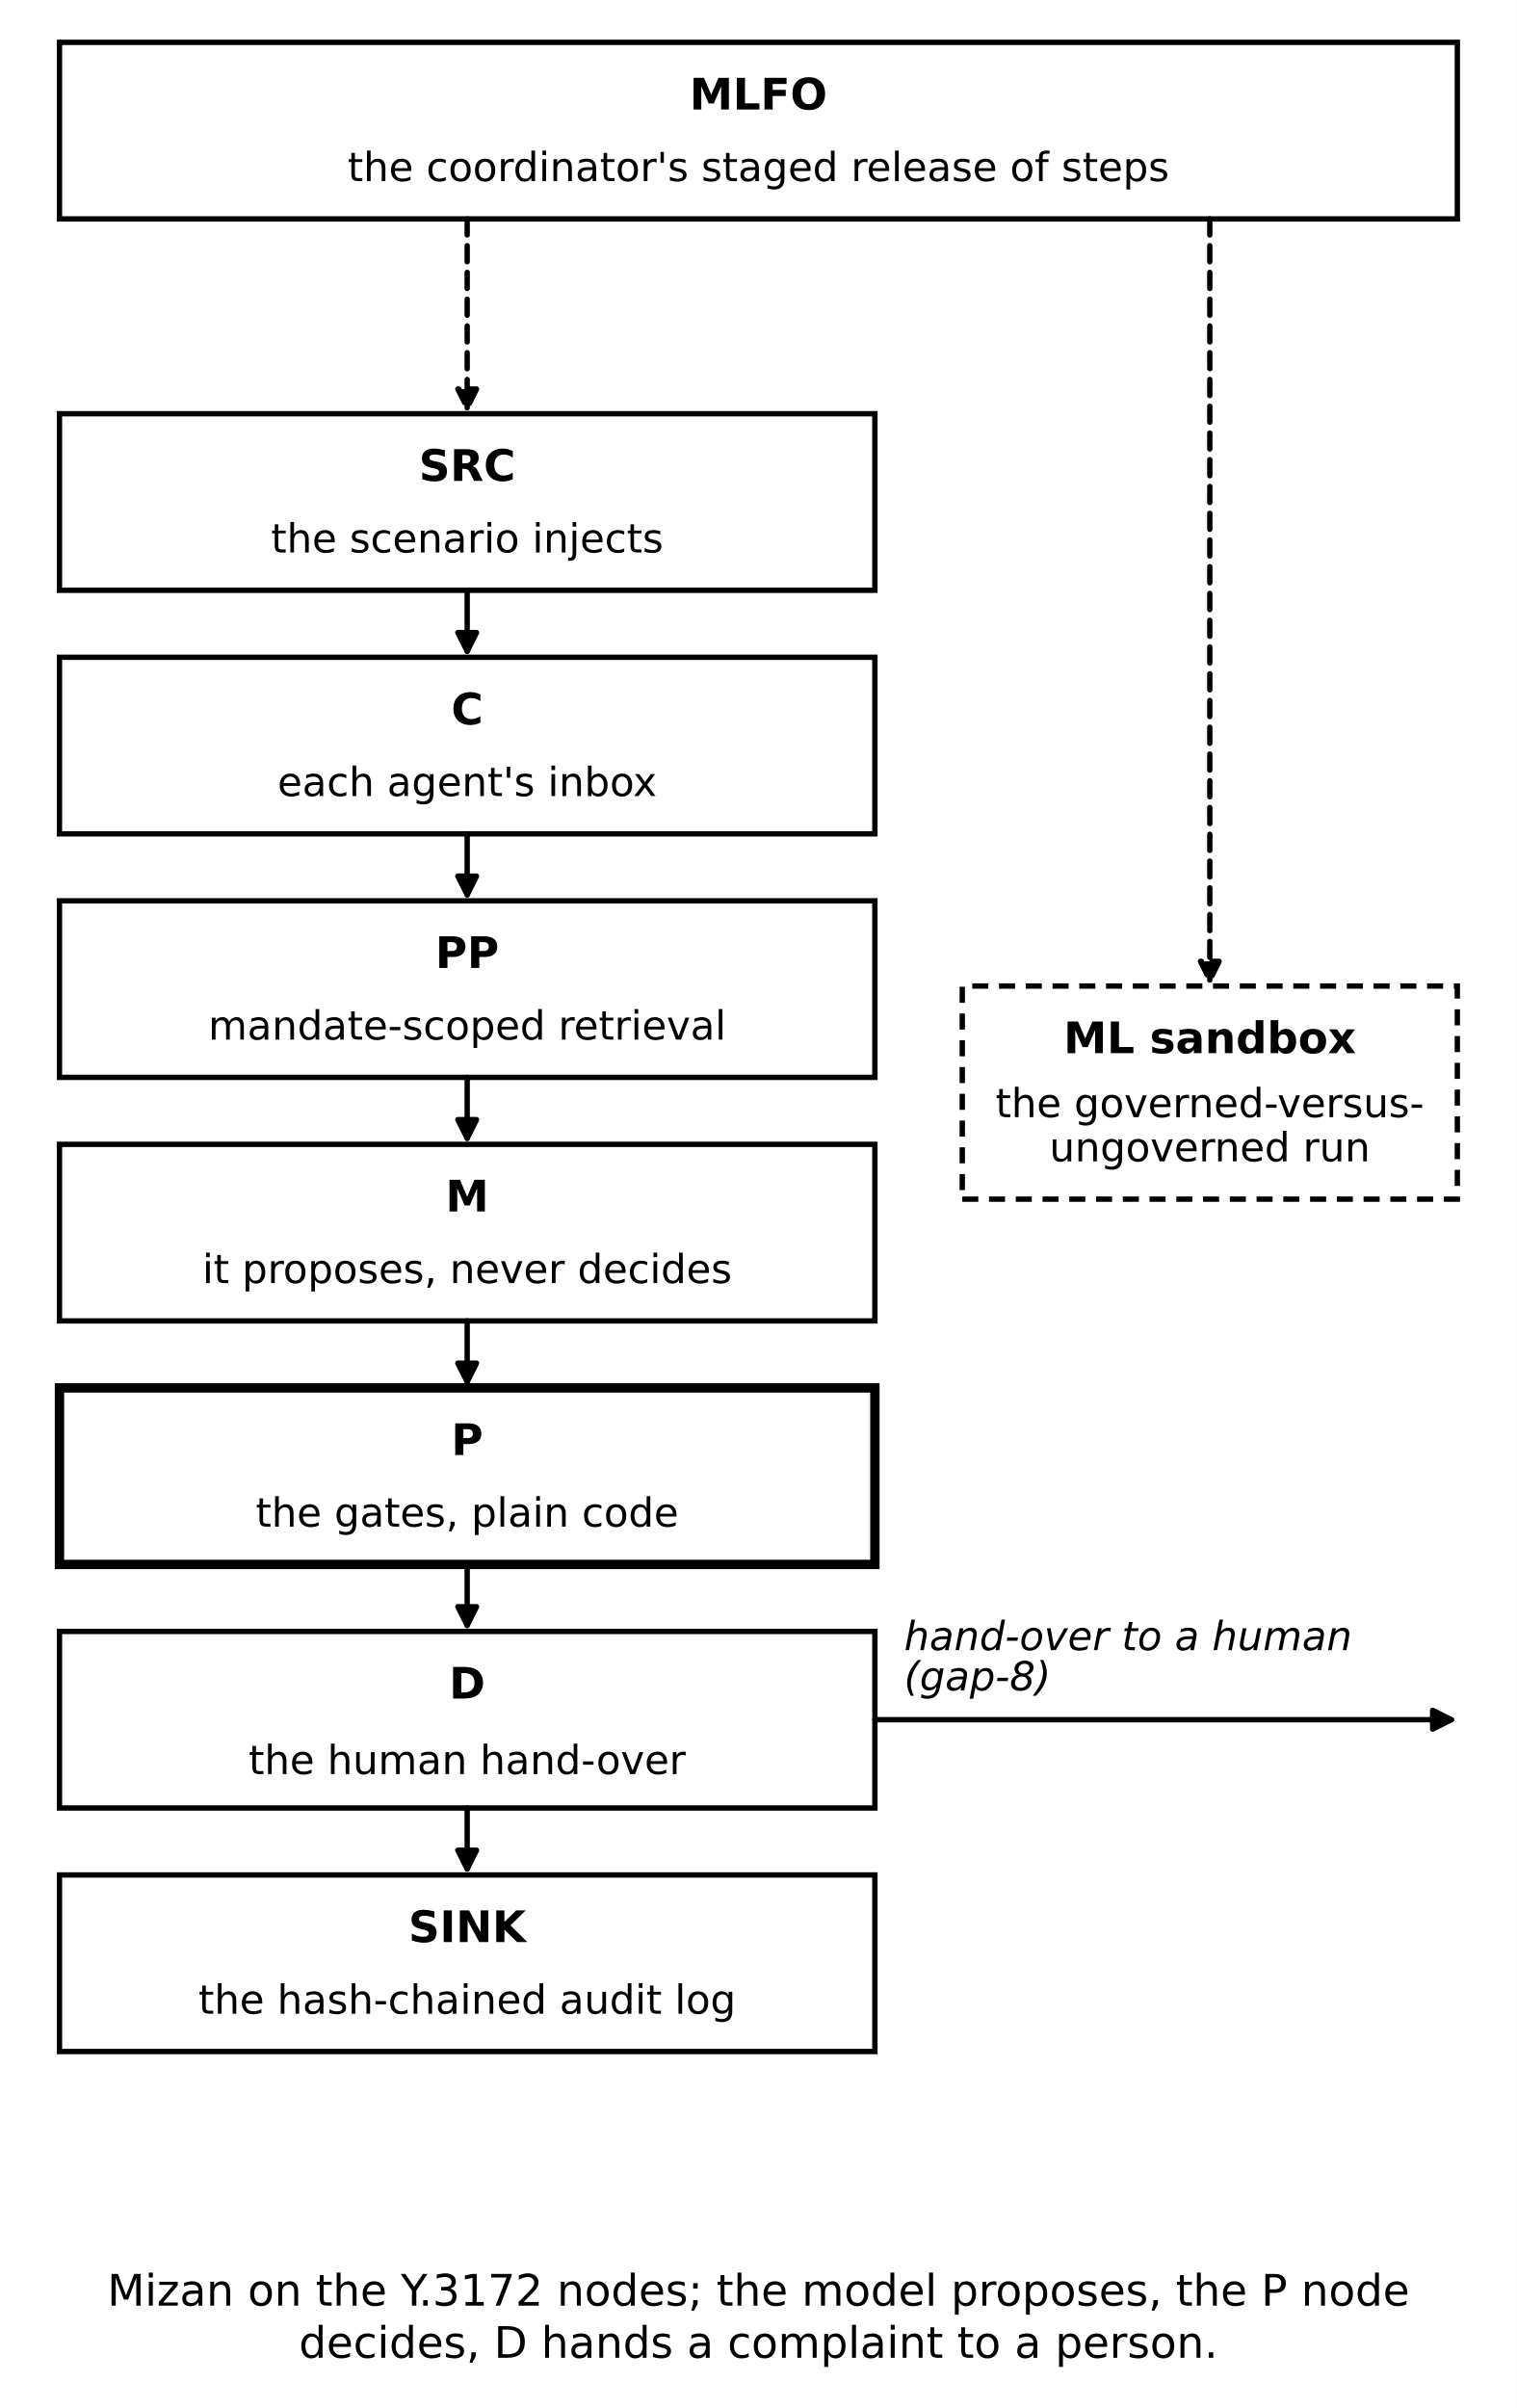
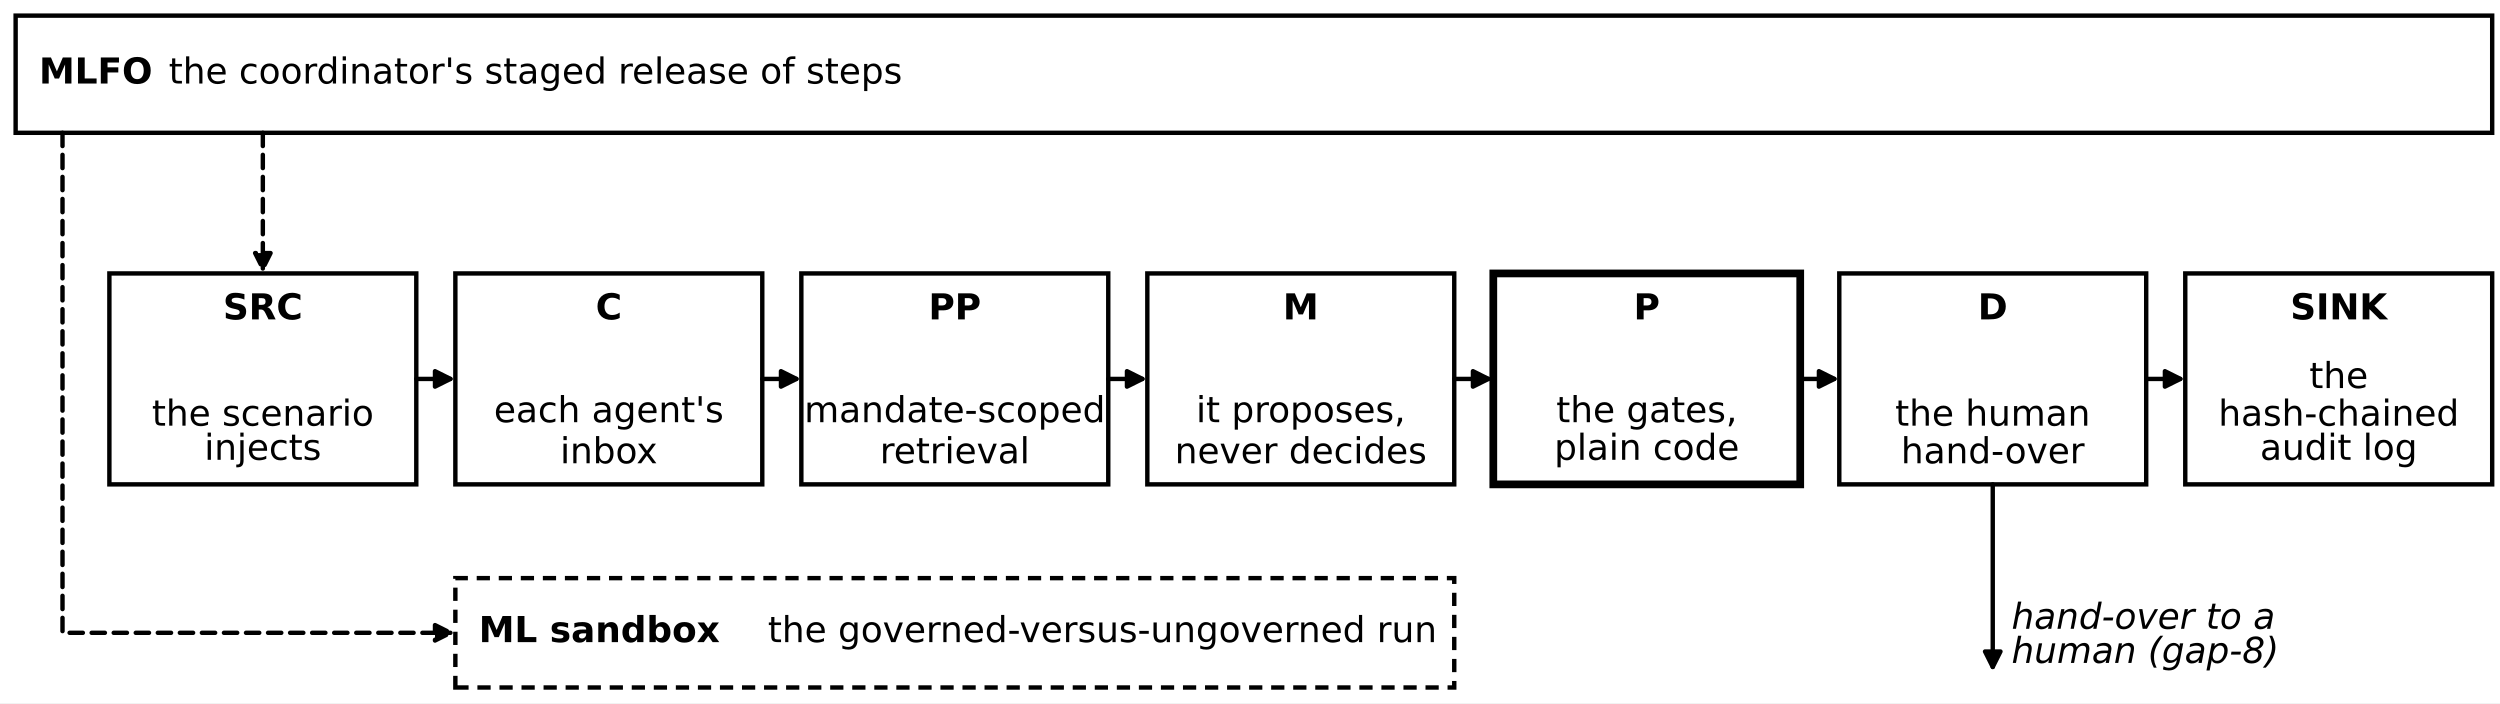
- <svg xmlns="http://www.w3.org/2000/svg" width="226.772pt" height="360pt" viewBox="0 0 226.772 360" version="1.1">
+ <svg xmlns="http://www.w3.org/2000/svg" width="453.543pt" height="127.559pt" viewBox="0 0 453.543 127.559" version="1.1">
  <defs>
    <style type="text/css">*{stroke-linejoin: round; stroke-linecap: butt}</style>
  </defs>
  <g id="figure_1">
    <g id="patch_1">
-       <path d="M 0 360  L 226.772 360  L 226.772 0  L 0 0  z " style="fill: #ffffff" />
+       <path d="M 0 127.559  L 453.543 127.559  L 453.543 0  L 0 0  z " style="fill: #ffffff" />
    </g>
    <g id="axes_1">
      <g id="patch_2">
-         <path d="M 8.889 32.727  L 217.882 32.727  L 217.882 6.331  L 8.889 6.331  L 8.889 32.727  z " clip-path="url(#p07bb248b65)" style="fill: none; stroke: #000000; stroke-width: 0.8; stroke-linejoin: miter" />
+         <path d="M 2.835 24.094  L 452.126 24.094  L 452.126 2.835  L 2.835 2.835  L 2.835 24.094  z " clip-path="url(#pa378307eb1)" style="fill: none; stroke: #000000; stroke-width: 0.8; stroke-linejoin: miter" />
      </g>
      <g id="patch_3">
-         <path d="M 8.889 88.251  L 130.802 88.251  L 130.802 61.855  L 8.889 61.855  L 8.889 88.251  z " clip-path="url(#p07bb248b65)" style="fill: none; stroke: #000000; stroke-width: 0.8; stroke-linejoin: miter" />
+         <path d="M 19.843 87.874  L 75.523 87.874  L 75.523 49.606  L 19.843 49.606  L 19.843 87.874  z " clip-path="url(#pa378307eb1)" style="fill: none; stroke: #000000; stroke-width: 0.8; stroke-linejoin: miter" />
      </g>
      <g id="patch_4">
-         <path d="M 8.889 124.66  L 130.802 124.66  L 130.802 98.264  L 8.889 98.264  L 8.889 124.66  z " clip-path="url(#p07bb248b65)" style="fill: none; stroke: #000000; stroke-width: 0.8; stroke-linejoin: miter" />
+         <path d="M 82.61 87.874  L 138.29 87.874  L 138.29 49.606  L 82.61 49.606  L 82.61 87.874  z " clip-path="url(#pa378307eb1)" style="fill: none; stroke: #000000; stroke-width: 0.8; stroke-linejoin: miter" />
      </g>
      <g id="patch_5">
-         <path d="M 69.846 88.251  Q 69.846 93.257 69.846 97.369  " clip-path="url(#p07bb248b65)" style="fill: none; stroke: #000000; stroke-width: 0.8; stroke-linecap: round" />
-         <path d="M 71.246 94.569  L 69.846 97.369  L 68.446 94.569  z " clip-path="url(#p07bb248b65)" style="stroke: #000000; stroke-width: 0.8; stroke-linecap: round" />
+         <path d="M 75.523 68.74  Q 79.066 68.74 81.715 68.74  " clip-path="url(#pa378307eb1)" style="fill: none; stroke: #000000; stroke-width: 0.8; stroke-linecap: round" />
+         <path d="M 78.915 67.34  L 81.715 68.74  L 78.915 70.14  z " clip-path="url(#pa378307eb1)" style="stroke: #000000; stroke-width: 0.8; stroke-linecap: round" />
      </g>
      <g id="patch_6">
-         <path d="M 8.889 161.069  L 130.802 161.069  L 130.802 134.673  L 8.889 134.673  L 8.889 161.069  z " clip-path="url(#p07bb248b65)" style="fill: none; stroke: #000000; stroke-width: 0.8; stroke-linejoin: miter" />
+         <path d="M 145.377 87.874  L 201.057 87.874  L 201.057 49.606  L 145.377 49.606  L 145.377 87.874  z " clip-path="url(#pa378307eb1)" style="fill: none; stroke: #000000; stroke-width: 0.8; stroke-linejoin: miter" />
      </g>
      <g id="patch_7">
-         <path d="M 69.846 124.66  Q 69.846 129.666 69.846 133.778  " clip-path="url(#p07bb248b65)" style="fill: none; stroke: #000000; stroke-width: 0.8; stroke-linecap: round" />
-         <path d="M 71.246 130.978  L 69.846 133.778  L 68.446 130.978  z " clip-path="url(#p07bb248b65)" style="stroke: #000000; stroke-width: 0.8; stroke-linecap: round" />
+         <path d="M 138.29 68.74  Q 141.834 68.74 144.482 68.74  " clip-path="url(#pa378307eb1)" style="fill: none; stroke: #000000; stroke-width: 0.8; stroke-linecap: round" />
+         <path d="M 141.682 67.34  L 144.482 68.74  L 141.682 70.14  z " clip-path="url(#pa378307eb1)" style="stroke: #000000; stroke-width: 0.8; stroke-linecap: round" />
      </g>
      <g id="patch_8">
-         <path d="M 8.889 197.478  L 130.802 197.478  L 130.802 171.082  L 8.889 171.082  L 8.889 197.478  z " clip-path="url(#p07bb248b65)" style="fill: none; stroke: #000000; stroke-width: 0.8; stroke-linejoin: miter" />
+         <path d="M 208.144 87.874  L 263.825 87.874  L 263.825 49.606  L 208.144 49.606  L 208.144 87.874  z " clip-path="url(#pa378307eb1)" style="fill: none; stroke: #000000; stroke-width: 0.8; stroke-linejoin: miter" />
      </g>
      <g id="patch_9">
-         <path d="M 69.846 161.069  Q 69.846 166.076 69.846 170.187  " clip-path="url(#p07bb248b65)" style="fill: none; stroke: #000000; stroke-width: 0.8; stroke-linecap: round" />
-         <path d="M 71.246 167.387  L 69.846 170.187  L 68.446 167.387  z " clip-path="url(#p07bb248b65)" style="stroke: #000000; stroke-width: 0.8; stroke-linecap: round" />
+         <path d="M 201.057 68.74  Q 204.601 68.74 207.25 68.74  " clip-path="url(#pa378307eb1)" style="fill: none; stroke: #000000; stroke-width: 0.8; stroke-linecap: round" />
+         <path d="M 204.45 67.34  L 207.25 68.74  L 204.45 70.14  z " clip-path="url(#pa378307eb1)" style="stroke: #000000; stroke-width: 0.8; stroke-linecap: round" />
      </g>
      <g id="patch_10">
-         <path d="M 8.889 233.887  L 130.802 233.887  L 130.802 207.491  L 8.889 207.491  L 8.889 233.887  z " clip-path="url(#p07bb248b65)" style="fill: none; stroke: #000000; stroke-width: 1.4; stroke-linejoin: miter" />
+         <path d="M 270.911 87.874  L 326.592 87.874  L 326.592 49.606  L 270.911 49.606  L 270.911 87.874  z " clip-path="url(#pa378307eb1)" style="fill: none; stroke: #000000; stroke-width: 1.4; stroke-linejoin: miter" />
      </g>
      <g id="patch_11">
-         <path d="M 69.846 197.478  Q 69.846 202.485 69.846 206.596  " clip-path="url(#p07bb248b65)" style="fill: none; stroke: #000000; stroke-width: 0.8; stroke-linecap: round" />
-         <path d="M 71.246 203.796  L 69.846 206.596  L 68.446 203.796  z " clip-path="url(#p07bb248b65)" style="stroke: #000000; stroke-width: 0.8; stroke-linecap: round" />
+         <path d="M 263.825 68.74  Q 267.368 68.74 270.017 68.74  " clip-path="url(#pa378307eb1)" style="fill: none; stroke: #000000; stroke-width: 0.8; stroke-linecap: round" />
+         <path d="M 267.217 67.34  L 270.017 68.74  L 267.217 70.14  z " clip-path="url(#pa378307eb1)" style="stroke: #000000; stroke-width: 0.8; stroke-linecap: round" />
      </g>
      <g id="patch_12">
-         <path d="M 8.889 270.297  L 130.802 270.297  L 130.802 243.9  L 8.889 243.9  L 8.889 270.297  z " clip-path="url(#p07bb248b65)" style="fill: none; stroke: #000000; stroke-width: 0.8; stroke-linejoin: miter" />
+         <path d="M 333.678 87.874  L 389.359 87.874  L 389.359 49.606  L 333.678 49.606  L 333.678 87.874  z " clip-path="url(#pa378307eb1)" style="fill: none; stroke: #000000; stroke-width: 0.8; stroke-linejoin: miter" />
      </g>
      <g id="patch_13">
-         <path d="M 69.846 233.887  Q 69.846 238.894 69.846 243.006  " clip-path="url(#p07bb248b65)" style="fill: none; stroke: #000000; stroke-width: 0.8; stroke-linecap: round" />
-         <path d="M 71.246 240.206  L 69.846 243.006  L 68.446 240.206  z " clip-path="url(#p07bb248b65)" style="stroke: #000000; stroke-width: 0.8; stroke-linecap: round" />
+         <path d="M 326.592 68.74  Q 330.135 68.74 332.784 68.74  " clip-path="url(#pa378307eb1)" style="fill: none; stroke: #000000; stroke-width: 0.8; stroke-linecap: round" />
+         <path d="M 329.984 67.34  L 332.784 68.74  L 329.984 70.14  z " clip-path="url(#pa378307eb1)" style="stroke: #000000; stroke-width: 0.8; stroke-linecap: round" />
      </g>
      <g id="patch_14">
-         <path d="M 8.889 306.706  L 130.802 306.706  L 130.802 280.309  L 8.889 280.309  L 8.889 306.706  z " clip-path="url(#p07bb248b65)" style="fill: none; stroke: #000000; stroke-width: 0.8; stroke-linejoin: miter" />
+         <path d="M 396.445 87.874  L 452.126 87.874  L 452.126 49.606  L 396.445 49.606  L 396.445 87.874  z " clip-path="url(#pa378307eb1)" style="fill: none; stroke: #000000; stroke-width: 0.8; stroke-linejoin: miter" />
      </g>
      <g id="patch_15">
-         <path d="M 69.846 270.297  Q 69.846 275.303 69.846 279.415  " clip-path="url(#p07bb248b65)" style="fill: none; stroke: #000000; stroke-width: 0.8; stroke-linecap: round" />
-         <path d="M 71.246 276.615  L 69.846 279.415  L 68.446 276.615  z " clip-path="url(#p07bb248b65)" style="stroke: #000000; stroke-width: 0.8; stroke-linecap: round" />
+         <path d="M 389.359 68.74  Q 392.902 68.74 395.551 68.74  " clip-path="url(#pa378307eb1)" style="fill: none; stroke: #000000; stroke-width: 0.8; stroke-linecap: round" />
+         <path d="M 392.751 67.34  L 395.551 68.74  L 392.751 70.14  z " clip-path="url(#pa378307eb1)" style="stroke: #000000; stroke-width: 0.8; stroke-linecap: round" />
      </g>
      <g id="patch_16">
-         <path d="M 69.846 32.727  Q 69.846 47.291 69.846 60.96  " clip-path="url(#p07bb248b65)" style="fill: none; stroke-dasharray: 2.4,1.6; stroke-dashoffset: 0; stroke: #000000; stroke-width: 0.8; stroke-linecap: round" />
-         <path d="M 71.246 58.16  L 69.846 60.96  L 68.446 58.16  z " clip-path="url(#p07bb248b65)" style="stroke-dasharray: 2.4,1.6; stroke-dashoffset: 0; stroke: #000000; stroke-width: 0.8; stroke-linecap: round" />
+         <path d="M 47.683 24.094  Q 47.683 36.85 47.683 48.712  " clip-path="url(#pa378307eb1)" style="fill: none; stroke-dasharray: 2.4,1.6; stroke-dashoffset: 0; stroke: #000000; stroke-width: 0.8; stroke-linecap: round" />
+         <path d="M 49.083 45.912  L 47.683 48.712  L 46.283 45.912  z " clip-path="url(#pa378307eb1)" style="stroke-dasharray: 2.4,1.6; stroke-dashoffset: 0; stroke: #000000; stroke-width: 0.8; stroke-linecap: round" />
      </g>
      <g id="patch_17">
-         <path d="M 143.864 179.274  L 217.882 179.274  L 217.882 147.416  L 143.864 147.416  L 143.864 179.274  z " clip-path="url(#p07bb248b65)" style="fill: none; stroke-dasharray: 2.4,1.6; stroke-dashoffset: 0; stroke: #000000; stroke-width: 0.8; stroke-linejoin: miter" />
+         <path d="M 82.61 124.724  L 263.825 124.724  L 263.825 104.882  L 82.61 104.882  L 82.61 124.724  z " clip-path="url(#pa378307eb1)" style="fill: none; stroke-dasharray: 2.4,1.6; stroke-dashoffset: 0; stroke: #000000; stroke-width: 0.8; stroke-linejoin: miter" />
      </g>
      <g id="patch_18">
-         <path d="M 180.873 32.727  Q 180.873 90.072 180.873 146.521  " clip-path="url(#p07bb248b65)" style="fill: none; stroke-dasharray: 2.4,1.6; stroke-dashoffset: 0; stroke: #000000; stroke-width: 0.8; stroke-linecap: round" />
-         <path d="M 182.273 143.721  L 180.873 146.521  L 179.473 143.721  z " clip-path="url(#p07bb248b65)" style="stroke-dasharray: 2.4,1.6; stroke-dashoffset: 0; stroke: #000000; stroke-width: 0.8; stroke-linecap: round" />
+         <path d="M 11.339 24.094  L 11.339 114.803  L 81.715 114.803  " clip-path="url(#pa378307eb1)" style="fill: none; stroke-dasharray: 2.4,1.6; stroke-dashoffset: 0; stroke: #000000; stroke-width: 0.8; stroke-linecap: round" />
+         <path d="M 78.915 113.403  L 81.715 114.803  L 78.915 116.203  z " clip-path="url(#pa378307eb1)" style="stroke-dasharray: 2.4,1.6; stroke-dashoffset: 0; stroke: #000000; stroke-width: 0.8; stroke-linecap: round" />
      </g>
      <g id="patch_19">
-         <path d="M 130.802 257.098  Q 174.342 257.098 216.988 257.098  " clip-path="url(#p07bb248b65)" style="fill: none; stroke: #000000; stroke-width: 0.8; stroke-linecap: round" />
-         <path d="M 214.188 255.698  L 216.988 257.098  L 214.188 258.498  z " clip-path="url(#p07bb248b65)" style="stroke: #000000; stroke-width: 0.8; stroke-linecap: round" />
+         <path d="M 361.519 87.874  Q 361.519 104.882 361.519 120.995  " clip-path="url(#pa378307eb1)" style="fill: none; stroke: #000000; stroke-width: 0.8; stroke-linecap: round" />
+         <path d="M 362.919 118.195  L 361.519 120.995  L 360.119 118.195  z " clip-path="url(#pa378307eb1)" style="stroke: #000000; stroke-width: 0.8; stroke-linecap: round" />
      </g>
      <g id="text_1">
-         <text style="font-weight: 700; font-size: 6.5px; font-family: 'DejaVu Sans'; text-anchor: middle" x="113.386" y="16.366" transform="rotate(-0 113.3858 16.36643)">MLFO</text>
+         <text style="font-weight: 700; font-size: 6.5px; font-family: 'DejaVu Sans'; text-anchor: start" x="7.087" y="15.153" transform="rotate(-0 7.086614 15.15304)">MLFO</text>
      </g>
      <g id="text_2">
-         <text style="font-size: 6px; font-family: 'DejaVu Sans'; text-anchor: middle" x="113.386" y="27.078" transform="rotate(-0 113.3858 27.0779)">the coordinator's staged release of steps</text>
+         <text style="font-size: 6.5px; font-family: 'DejaVu Sans'; text-anchor: start" x="30.614" y="15.153" transform="rotate(-0 30.61417 15.1533)">the coordinator's staged release of steps</text>
      </g>
      <g id="text_3">
-         <text style="font-weight: 700; font-size: 6.5px; font-family: 'DejaVu Sans'; text-anchor: middle" x="69.846" y="71.89" transform="rotate(-0 69.84567 71.89029)">SRC</text>
+         <text style="font-weight: 700; font-size: 6.5px; font-family: 'DejaVu Sans'; text-anchor: middle" x="47.683" y="57.946" transform="rotate(-0 47.68279 57.94635)">SRC</text>
      </g>
      <g id="text_4">
-         <text style="font-size: 6px; font-family: 'DejaVu Sans'; text-anchor: middle" x="69.846" y="82.602" transform="rotate(-0 69.84567 82.60176)">the scenario injects</text>
+         <text style="font-size: 6.5px; font-family: 'DejaVu Sans'" transform="translate(27.55767 77.22515)">the scenario</text>
+         <text style="font-size: 6.5px; font-family: 'DejaVu Sans'" transform="translate(37.06341 83.42046)">injects</text>
      </g>
      <g id="text_5">
-         <text style="font-weight: 700; font-size: 6.5px; font-family: 'DejaVu Sans'; text-anchor: middle" x="69.846" y="108.299" transform="rotate(-0 69.84567 108.2994)">C</text>
+         <text style="font-weight: 700; font-size: 6.5px; font-family: 'DejaVu Sans'; text-anchor: middle" x="110.45" y="57.946" transform="rotate(-0 110.4499 57.94635)">C</text>
      </g>
      <g id="text_6">
-         <text style="font-size: 6px; font-family: 'DejaVu Sans'; text-anchor: middle" x="69.846" y="119.011" transform="rotate(-0 69.84567 119.0109)">each agent's inbox</text>
+         <text style="font-size: 6.5px; font-family: 'DejaVu Sans'" transform="translate(89.60424 76.59546)">each agent's</text>
+         <text style="font-size: 6.5px; font-family: 'DejaVu Sans'" transform="translate(101.612 84.05015)">inbox</text>
      </g>
      <g id="text_7">
-         <text style="font-weight: 700; font-size: 6.5px; font-family: 'DejaVu Sans'; text-anchor: middle" x="69.846" y="144.708" transform="rotate(-0 69.84567 144.7085)">PP</text>
+         <text style="font-weight: 700; font-size: 6.5px; font-family: 'DejaVu Sans'; text-anchor: middle" x="173.217" y="57.946" transform="rotate(-0 173.2171 57.94635)">PP</text>
      </g>
      <g id="text_8">
-         <text style="font-size: 6px; font-family: 'DejaVu Sans'; text-anchor: middle" x="69.846" y="155.42" transform="rotate(-0 69.84567 155.4199)">mandate-scoped retrieval</text>
+         <text style="font-size: 6.5px; font-family: 'DejaVu Sans'" transform="translate(145.9039 76.59546)">mandate-scoped</text>
+         <text style="font-size: 6.5px; font-family: 'DejaVu Sans'" transform="translate(159.6219 84.05015)">retrieval</text>
      </g>
      <g id="text_9">
-         <text style="font-weight: 700; font-size: 6.5px; font-family: 'DejaVu Sans'; text-anchor: middle" x="69.846" y="181.118" transform="rotate(-0 69.84567 181.1176)">M</text>
+         <text style="font-weight: 700; font-size: 6.5px; font-family: 'DejaVu Sans'; text-anchor: middle" x="235.984" y="57.946" transform="rotate(-0 235.9843 57.94635)">M</text>
      </g>
      <g id="text_10">
-         <text style="font-size: 6px; font-family: 'DejaVu Sans'; text-anchor: middle" x="69.846" y="191.829" transform="rotate(-0 69.84567 191.829)">it proposes, never decides</text>
+         <text style="font-size: 6.5px; font-family: 'DejaVu Sans'" transform="translate(216.9875 76.59546)">it proposes,</text>
+         <text style="font-size: 6.5px; font-family: 'DejaVu Sans'" transform="translate(213.1235 84.05015)">never decides</text>
      </g>
      <g id="text_11">
-         <text style="font-weight: 700; font-size: 6.5px; font-family: 'DejaVu Sans'; text-anchor: middle" x="69.846" y="217.527" transform="rotate(-0 69.84567 217.5267)">P</text>
+         <text style="font-weight: 700; font-size: 6.5px; font-family: 'DejaVu Sans'; text-anchor: middle" x="298.751" y="57.946" transform="rotate(-0 298.7514 57.94635)">P</text>
      </g>
      <g id="text_12">
-         <text style="font-size: 6px; font-family: 'DejaVu Sans'; text-anchor: middle" x="69.846" y="228.238" transform="rotate(-0 69.84567 228.2381)">the gates, plain code</text>
+         <text style="font-size: 6.5px; font-family: 'DejaVu Sans'" transform="translate(282.3303 76.59546)">the gates,</text>
+         <text style="font-size: 6.5px; font-family: 'DejaVu Sans'" transform="translate(281.9596 83.42046)">plain code</text>
      </g>
      <g id="text_13">
-         <text style="font-weight: 700; font-size: 6.5px; font-family: 'DejaVu Sans'; text-anchor: middle" x="69.846" y="253.936" transform="rotate(-0 69.84567 253.9357)">D</text>
+         <text style="font-weight: 700; font-size: 6.5px; font-family: 'DejaVu Sans'; text-anchor: middle" x="361.519" y="57.946" transform="rotate(-0 361.5186 57.94635)">D</text>
      </g>
      <g id="text_14">
-         <text style="font-size: 6px; font-family: 'DejaVu Sans'; text-anchor: middle" x="69.846" y="265.228" transform="rotate(-0 69.84567 265.2285)">the human hand-over</text>
+         <text style="font-size: 6.5px; font-family: 'DejaVu Sans'" transform="translate(343.8157 77.22515)">the human</text>
+         <text style="font-size: 6.5px; font-family: 'DejaVu Sans'" transform="translate(344.8633 84.05015)">hand-over</text>
      </g>
      <g id="text_15">
-         <text style="font-weight: 700; font-size: 6.5px; font-family: 'DejaVu Sans'; text-anchor: middle" x="69.846" y="290.345" transform="rotate(-0 69.84567 290.3448)">SINK</text>
+         <text style="font-weight: 700; font-size: 6.5px; font-family: 'DejaVu Sans'; text-anchor: middle" x="424.286" y="57.946" transform="rotate(-0 424.2857 57.94635)">SINK</text>
      </g>
      <g id="text_16">
-         <text style="font-size: 6px; font-family: 'DejaVu Sans'; text-anchor: middle" x="69.846" y="301.056" transform="rotate(-0 69.84567 301.0563)">the hash-chained audit log</text>
+         <text style="font-size: 6.5px; font-family: 'DejaVu Sans'" transform="translate(418.9522 70.40015)">the</text>
+         <text style="font-size: 6.5px; font-family: 'DejaVu Sans'" transform="translate(402.4452 77.22515)">hash-chained</text>
+         <text style="font-size: 6.5px; font-family: 'DejaVu Sans'" transform="translate(410.0065 83.42046)">audit log</text>
      </g>
      <g id="text_17">
-         <text style="font-weight: 700; font-size: 6.5px; font-family: 'DejaVu Sans'; text-anchor: middle" x="180.873" y="157.452" transform="rotate(-0 180.8731 157.4522)">ML sandbox</text>
+         <text style="font-weight: 700; font-size: 6.5px; font-family: 'DejaVu Sans'; text-anchor: start" x="86.862" y="116.492" transform="rotate(-0 86.86164 116.4919)">ML sandbox</text>
      </g>
      <g id="text_18">
-         <text style="font-size: 6px; font-family: 'DejaVu Sans'" transform="translate(148.8364 167.0245)">the governed-versus-</text>
-         <text style="font-size: 6px; font-family: 'DejaVu Sans'" transform="translate(156.8871 173.6245)">ungoverned run</text>
+         <text style="font-size: 6.5px; font-family: 'DejaVu Sans'; text-anchor: start" x="139.303" y="116.492" transform="rotate(-0 139.3026 116.4919)">the governed-versus-ungoverned run</text>
      </g>
      <g id="text_19">
-         <text style="font-style: italic; font-size: 6px; font-family: 'DejaVu Sans'" transform="translate(135.1559 246.7045)">hand-over to a human</text>
-         <text style="font-style: italic; font-size: 6px; font-family: 'DejaVu Sans'" transform="translate(135.1559 252.72)">(gap-8)</text>
+         <text style="font-style: italic; font-size: 6.5px; font-family: 'DejaVu Sans'" transform="translate(364.9201 114.0755)">hand-over to a</text>
+         <text style="font-style: italic; font-size: 6.5px; font-family: 'DejaVu Sans'" transform="translate(364.9201 120.2709)">human (gap-8)</text>
      </g>
-     </g>
-     <g id="text_20">
-       <text style="font-size: 6.5px; font-family: 'DejaVu Sans'" transform="translate(16.03614 344.6936)">Mizan on the Y.3172 nodes; the model proposes, the P node</text>
-       <text style="font-size: 6.5px; font-family: 'DejaVu Sans'" transform="translate(44.68895 352.4936)">decides, D hands a complaint to a person.</text>
    </g>
  </g>
  <defs>
-     <clipPath id="p07bb248b65">
-       <rect x="4.535" y="3.6" width="217.701" height="320.4" />
+     <clipPath id="pa378307eb1">
+       <rect x="0" y="0" width="453.543" height="127.559" />
    </clipPath>
  </defs>
</svg>
